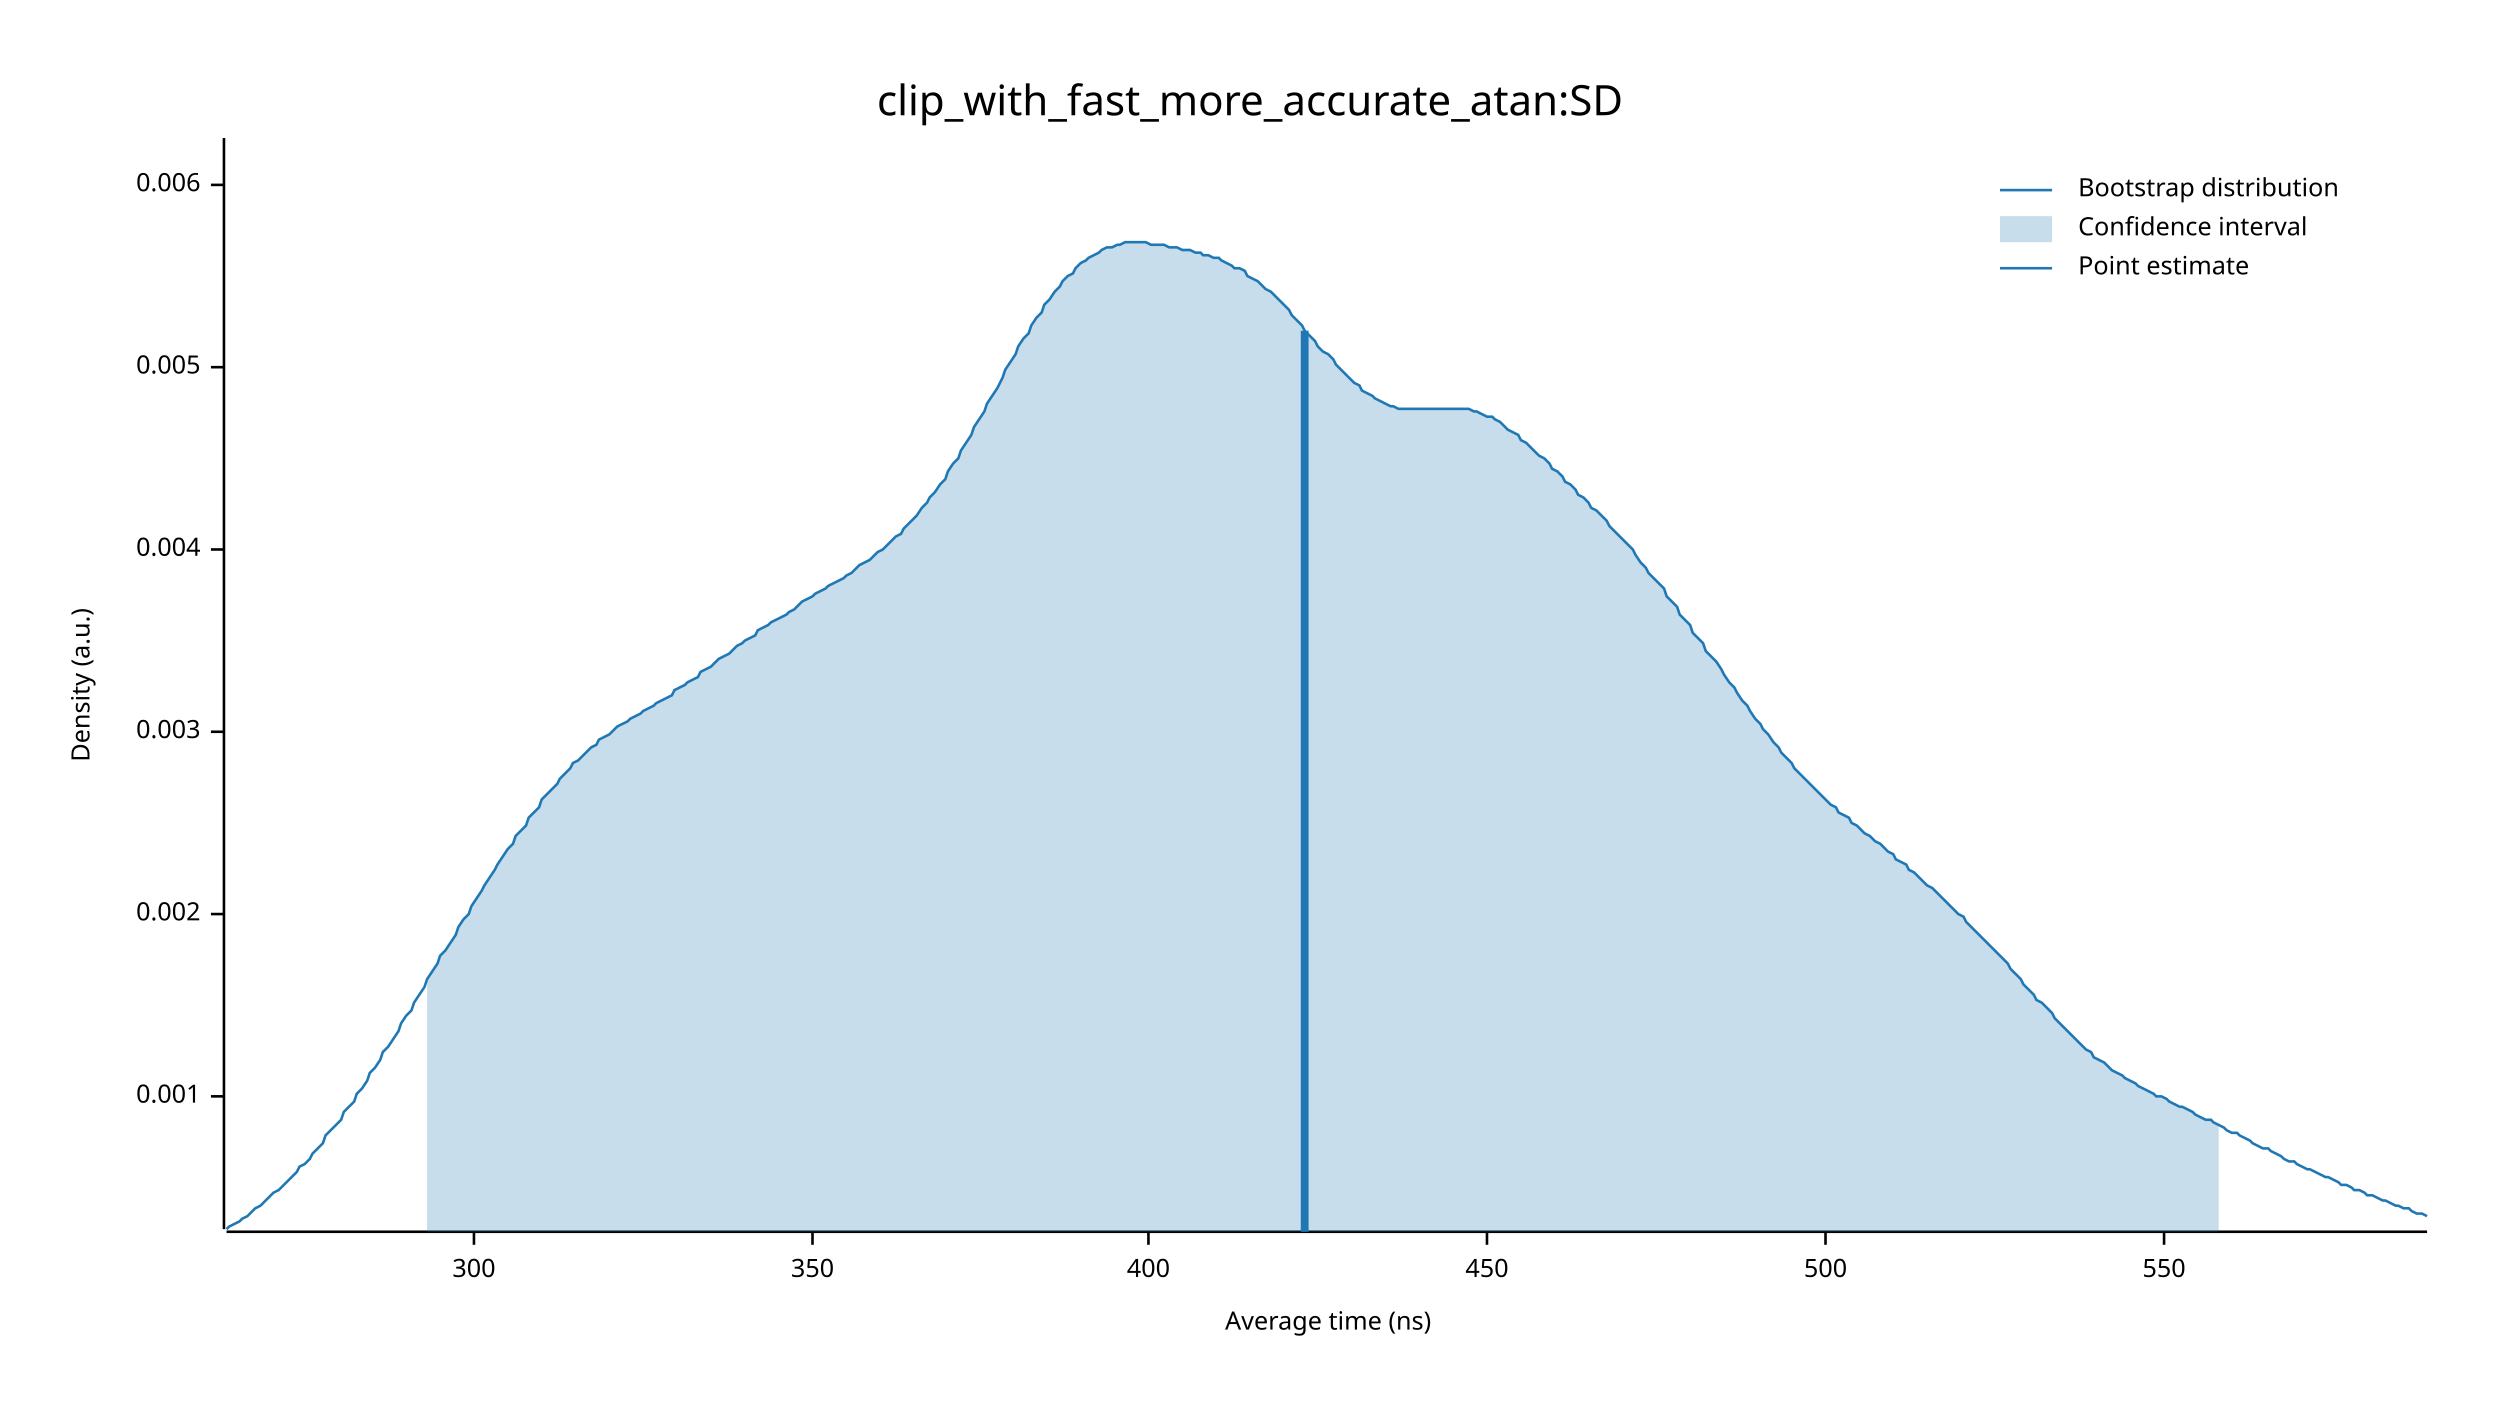
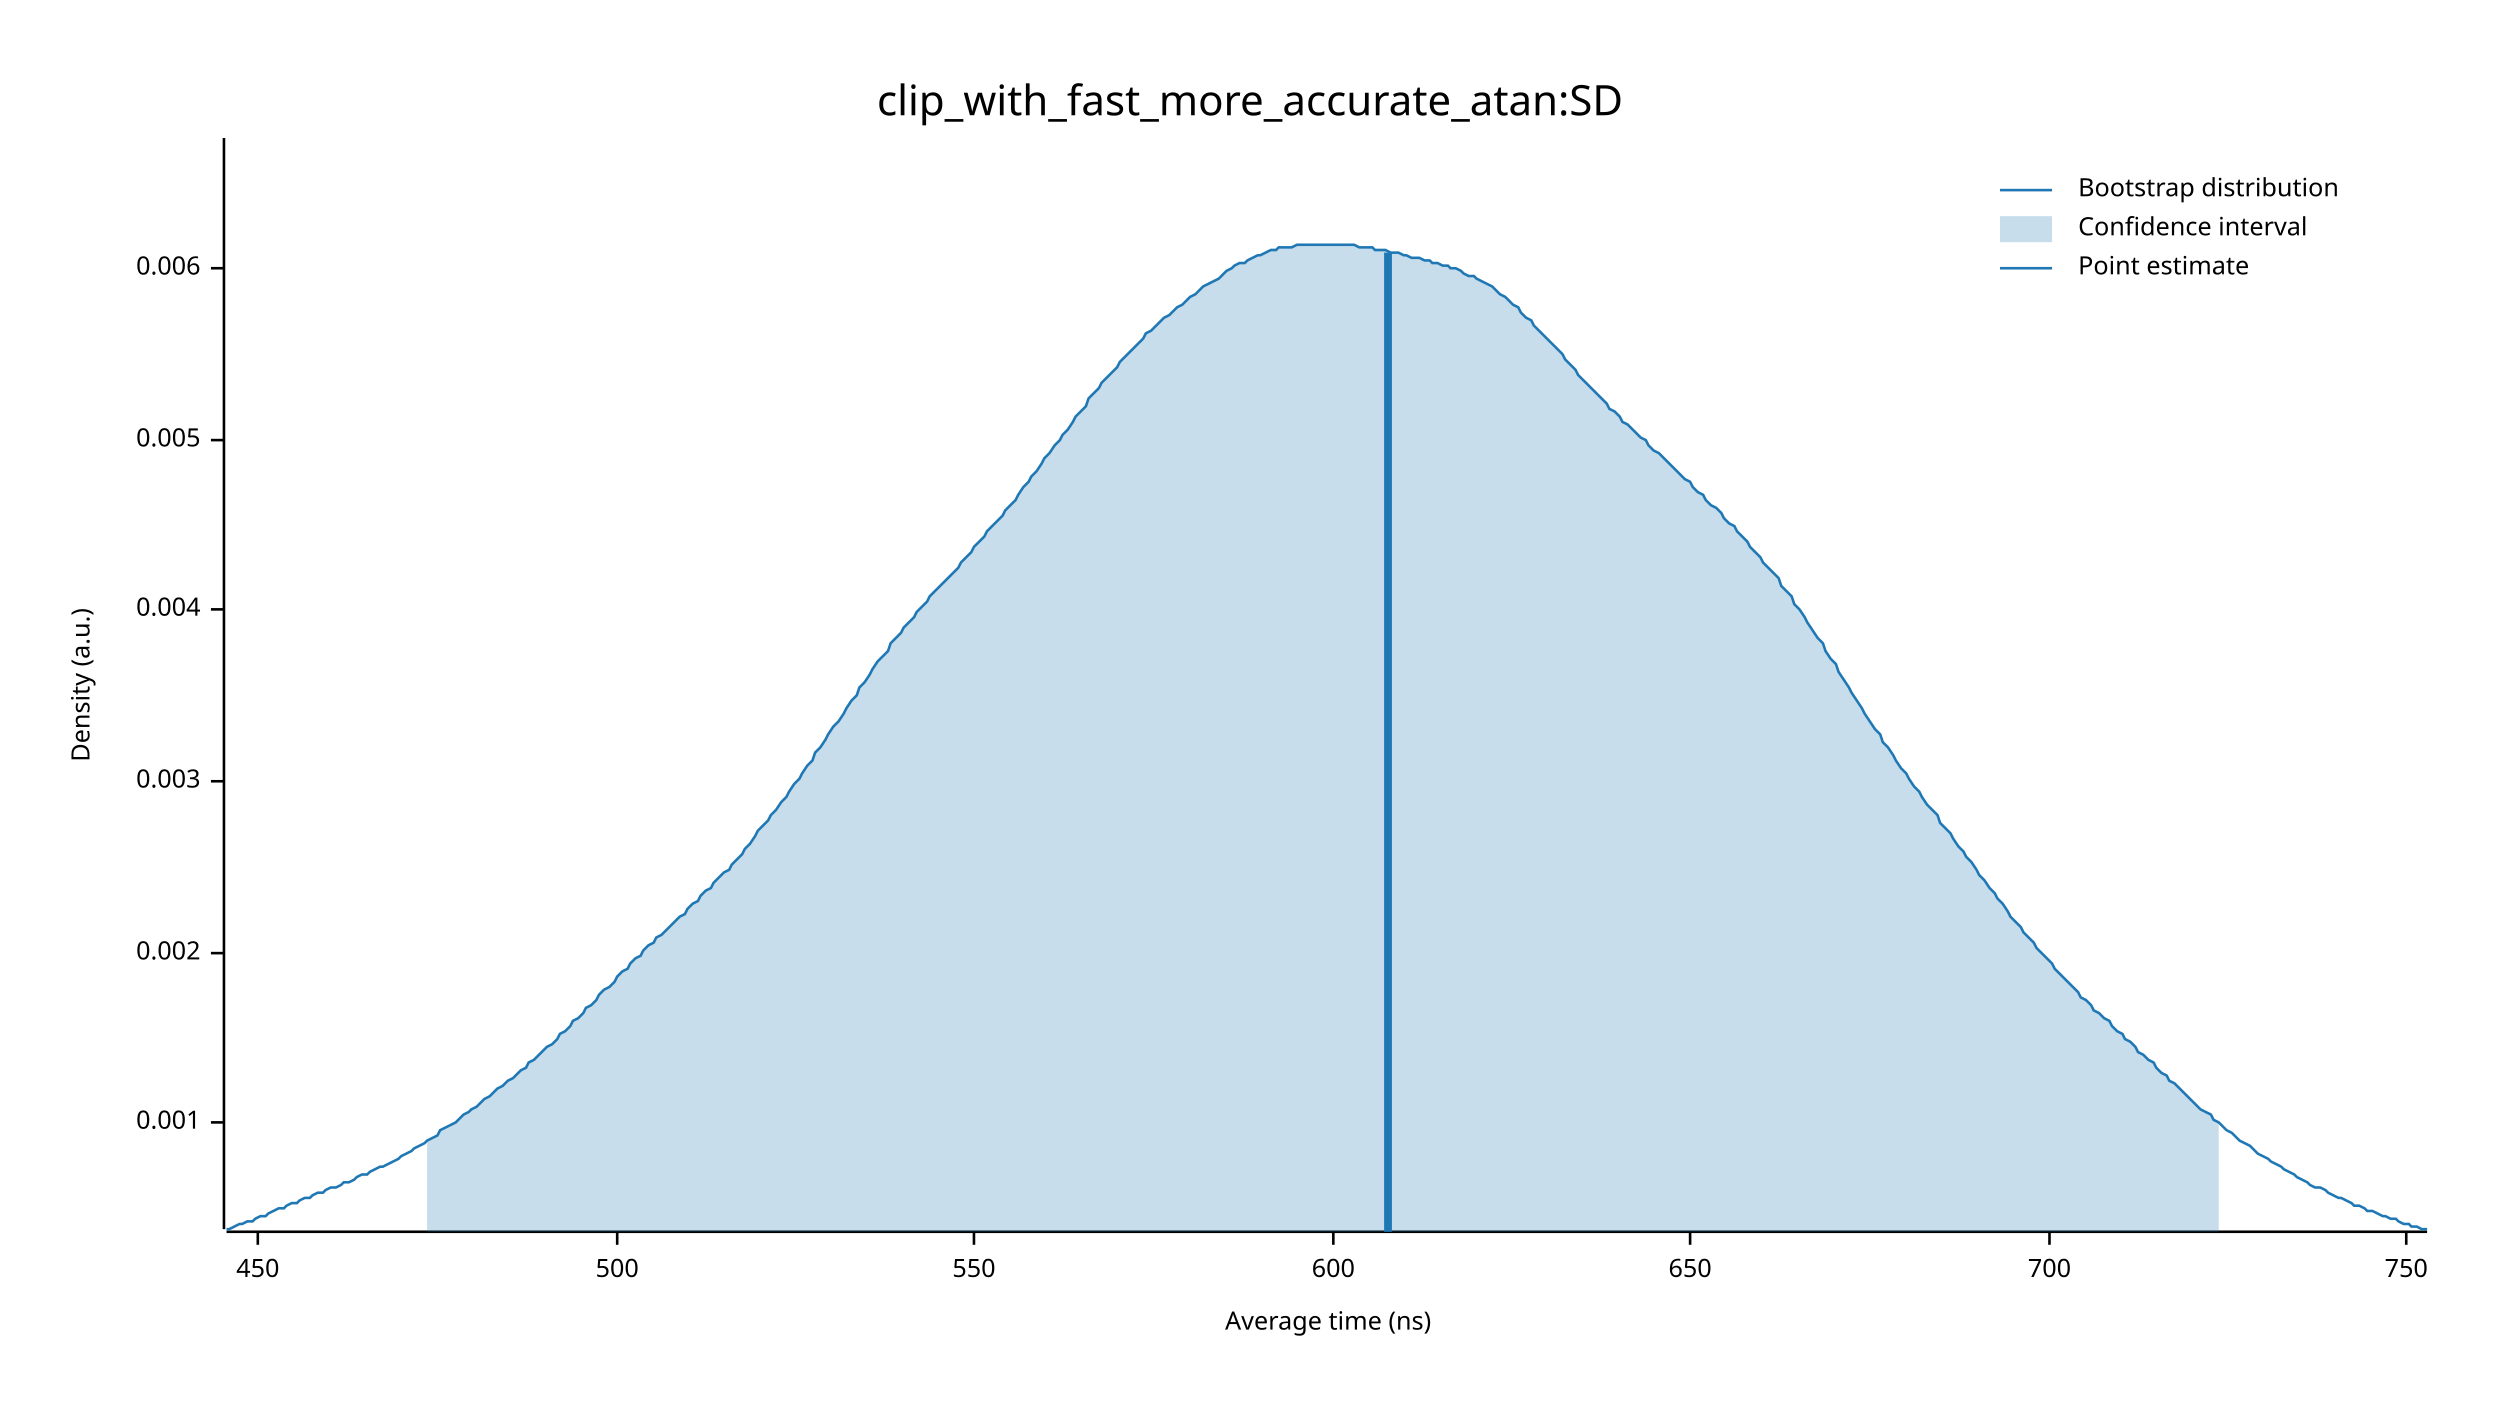
<svg xmlns="http://www.w3.org/2000/svg" width="960" height="540" viewBox="0 0 960 540">
  <text x="480" y="32" dy="0.76em" text-anchor="middle" font-family="sans-serif" font-size="16.129" opacity="1" fill="#000000">
clip_with_fast_more_accurate_atan:SD
</text>
  <text x="27" y="263" dy="0.76em" text-anchor="middle" font-family="sans-serif" font-size="9.677" opacity="1" fill="#000000" transform="rotate(270, 27, 263)">
Density (a.u.)
</text>
  <text x="510" y="513" dy="-0.5ex" text-anchor="middle" font-family="sans-serif" font-size="9.677" opacity="1" fill="#000000">
Average time (ns)
</text>
  <polyline fill="none" opacity="1" stroke="#000000" stroke-width="1" points="86,53 86,472 " />
-   <text x="77" y="421" dy="0.5ex" text-anchor="end" font-family="sans-serif" font-size="9.677" opacity="1" fill="#000000">
+   <text x="77" y="431" dy="0.5ex" text-anchor="end" font-family="sans-serif" font-size="9.677" opacity="1" fill="#000000">
0.001
</text>
-   <polyline fill="none" opacity="1" stroke="#000000" stroke-width="1" points="81,421 86,421 " />
-   <text x="77" y="351" dy="0.5ex" text-anchor="end" font-family="sans-serif" font-size="9.677" opacity="1" fill="#000000">
+   <polyline fill="none" opacity="1" stroke="#000000" stroke-width="1" points="81,431 86,431 " />
+   <text x="77" y="366" dy="0.5ex" text-anchor="end" font-family="sans-serif" font-size="9.677" opacity="1" fill="#000000">
0.002
</text>
-   <polyline fill="none" opacity="1" stroke="#000000" stroke-width="1" points="81,351 86,351 " />
-   <text x="77" y="281" dy="0.5ex" text-anchor="end" font-family="sans-serif" font-size="9.677" opacity="1" fill="#000000">
+   <polyline fill="none" opacity="1" stroke="#000000" stroke-width="1" points="81,366 86,366 " />
+   <text x="77" y="300" dy="0.5ex" text-anchor="end" font-family="sans-serif" font-size="9.677" opacity="1" fill="#000000">
0.003
</text>
-   <polyline fill="none" opacity="1" stroke="#000000" stroke-width="1" points="81,281 86,281 " />
-   <text x="77" y="211" dy="0.5ex" text-anchor="end" font-family="sans-serif" font-size="9.677" opacity="1" fill="#000000">
+   <polyline fill="none" opacity="1" stroke="#000000" stroke-width="1" points="81,300 86,300 " />
+   <text x="77" y="234" dy="0.5ex" text-anchor="end" font-family="sans-serif" font-size="9.677" opacity="1" fill="#000000">
0.004
</text>
-   <polyline fill="none" opacity="1" stroke="#000000" stroke-width="1" points="81,211 86,211 " />
-   <text x="77" y="141" dy="0.5ex" text-anchor="end" font-family="sans-serif" font-size="9.677" opacity="1" fill="#000000">
+   <polyline fill="none" opacity="1" stroke="#000000" stroke-width="1" points="81,234 86,234 " />
+   <text x="77" y="169" dy="0.5ex" text-anchor="end" font-family="sans-serif" font-size="9.677" opacity="1" fill="#000000">
0.005
</text>
-   <polyline fill="none" opacity="1" stroke="#000000" stroke-width="1" points="81,141 86,141 " />
-   <text x="77" y="71" dy="0.5ex" text-anchor="end" font-family="sans-serif" font-size="9.677" opacity="1" fill="#000000">
+   <polyline fill="none" opacity="1" stroke="#000000" stroke-width="1" points="81,169 86,169 " />
+   <text x="77" y="103" dy="0.5ex" text-anchor="end" font-family="sans-serif" font-size="9.677" opacity="1" fill="#000000">
0.006
</text>
-   <polyline fill="none" opacity="1" stroke="#000000" stroke-width="1" points="81,71 86,71 " />
+   <polyline fill="none" opacity="1" stroke="#000000" stroke-width="1" points="81,103 86,103 " />
  <polyline fill="none" opacity="1" stroke="#000000" stroke-width="1" points="87,473 932,473 " />
-   <text x="182" y="483" dy="0.76em" text-anchor="middle" font-family="sans-serif" font-size="9.677" opacity="1" fill="#000000">
- 300
- </text>
-   <polyline fill="none" opacity="1" stroke="#000000" stroke-width="1" points="182,473 182,478 " />
-   <text x="312" y="483" dy="0.76em" text-anchor="middle" font-family="sans-serif" font-size="9.677" opacity="1" fill="#000000">
- 350
- </text>
-   <polyline fill="none" opacity="1" stroke="#000000" stroke-width="1" points="312,473 312,478 " />
-   <text x="441" y="483" dy="0.76em" text-anchor="middle" font-family="sans-serif" font-size="9.677" opacity="1" fill="#000000">
- 400
- </text>
-   <polyline fill="none" opacity="1" stroke="#000000" stroke-width="1" points="441,473 441,478 " />
-   <text x="571" y="483" dy="0.76em" text-anchor="middle" font-family="sans-serif" font-size="9.677" opacity="1" fill="#000000">
+   <text x="99" y="483" dy="0.76em" text-anchor="middle" font-family="sans-serif" font-size="9.677" opacity="1" fill="#000000">
450
</text>
-   <polyline fill="none" opacity="1" stroke="#000000" stroke-width="1" points="571,473 571,478 " />
-   <text x="701" y="483" dy="0.76em" text-anchor="middle" font-family="sans-serif" font-size="9.677" opacity="1" fill="#000000">
+   <polyline fill="none" opacity="1" stroke="#000000" stroke-width="1" points="99,473 99,478 " />
+   <text x="237" y="483" dy="0.76em" text-anchor="middle" font-family="sans-serif" font-size="9.677" opacity="1" fill="#000000">
500
</text>
-   <polyline fill="none" opacity="1" stroke="#000000" stroke-width="1" points="701,473 701,478 " />
-   <text x="831" y="483" dy="0.76em" text-anchor="middle" font-family="sans-serif" font-size="9.677" opacity="1" fill="#000000">
+   <polyline fill="none" opacity="1" stroke="#000000" stroke-width="1" points="237,473 237,478 " />
+   <text x="374" y="483" dy="0.76em" text-anchor="middle" font-family="sans-serif" font-size="9.677" opacity="1" fill="#000000">
550
</text>
-   <polyline fill="none" opacity="1" stroke="#000000" stroke-width="1" points="831,473 831,478 " />
-   <polyline fill="none" opacity="1" stroke="#1F78B4" stroke-width="1" points="87,472 88,471 90,470 92,469 93,468 95,467 97,465 98,464 100,463 102,461 103,460 105,458 107,457 109,455 110,454 112,452 114,450 115,448 117,447 119,445 120,443 122,441 124,439 125,436 127,434 129,432 131,430 132,427 134,425 136,423 137,420 139,418 141,415 142,412 144,410 146,407 147,404 149,402 151,399 153,396 154,393 156,390 158,388 159,385 161,382 163,379 164,376 166,373 168,370 169,367 171,365 173,362 175,359 176,356 178,353 180,351 181,348 183,345 185,342 186,340 188,337 190,334 191,332 193,329 195,326 197,324 198,321 200,319 202,317 203,314 205,312 207,310 208,307 210,305 212,303 214,301 215,299 217,297 219,295 220,293 222,292 224,290 225,289 227,287 229,286 230,284 232,283 234,282 236,280 237,279 239,278 241,277 242,276 244,275 246,274 247,273 249,272 251,271 252,270 254,269 256,268 258,267 259,265 261,264 263,263 264,262 266,261 268,260 269,258 271,257 273,256 274,255 276,253 278,252 280,251 281,250 283,248 285,247 286,246 288,245 290,244 291,242 293,241 295,240 296,239 298,238 300,237 302,236 303,235 305,234 307,232 308,231 310,230 312,229 313,228 315,227 317,226 318,225 320,224 322,223 324,222 325,221 327,220 329,218 330,217 332,216 334,215 335,214 337,212 339,211 341,209 342,208 344,206 346,205 347,203 349,201 351,199 352,198 354,195 356,193 357,191 359,189 361,186 363,184 364,181 366,178 368,176 369,173 371,170 373,167 374,164 376,161 378,158 379,155 381,152 383,149 385,145 386,142 388,139 390,136 391,133 393,130 395,128 396,125 398,122 400,120 401,117 403,115 405,112 407,110 408,108 410,106 412,105 413,103 415,101 417,100 418,99 420,98 422,97 423,96 425,95 427,95 429,94 430,94 432,93 434,93 435,93 437,93 439,93 440,93 442,94 444,94 445,94 447,94 449,95 451,95 452,95 454,96 456,96 457,96 459,97 461,97 462,98 464,98 466,99 468,99 469,100 471,101 473,102 474,103 476,103 478,104 479,106 481,107 483,108 484,109 486,111 488,112 490,114 491,115 493,117 495,119 496,121 498,123 500,125 501,127 503,129 505,131 506,133 508,135 510,136 512,138 513,140 515,142 517,144 518,145 520,147 522,148 523,150 525,151 527,152 528,153 530,154 532,155 534,156 535,156 537,157 539,157 540,157 542,157 544,157 545,157 547,157 549,157 550,157 552,157 554,157 556,157 557,157 559,157 561,157 562,157 564,157 566,158 567,158 569,159 571,160 573,160 574,161 576,162 578,164 579,165 581,166 583,167 584,169 586,170 588,172 589,173 591,175 593,176 595,178 596,180 598,181 600,183 601,185 603,186 605,188 606,190 608,191 610,193 611,195 613,196 615,198 617,200 618,202 620,204 622,206 623,207 625,209 627,211 628,213 630,216 632,218 633,220 635,222 637,224 639,226 640,229 642,231 644,233 645,236 647,238 649,240 650,243 652,245 654,247 655,250 657,252 659,254 661,257 662,259 664,262 666,264 667,266 669,269 671,271 672,273 674,276 676,278 677,280 679,282 681,285 683,287 684,289 686,291 688,293 689,295 691,297 693,299 694,300 696,302 698,304 700,306 701,307 703,309 705,310 706,312 708,313 710,314 711,316 713,317 715,319 716,320 718,321 720,323 722,324 723,325 725,327 727,328 728,330 730,331 732,332 733,334 735,335 737,337 738,338 740,340 742,341 744,343 745,344 747,346 749,348 750,349 752,351 754,352 755,354 757,356 759,358 760,359 762,361 764,363 766,365 767,366 769,368 771,370 772,372 774,374 776,376 777,378 779,380 781,382 782,384 784,385 786,387 788,389 789,391 791,393 793,395 794,396 796,398 798,400 799,401 801,403 803,404 804,406 806,407 808,408 810,410 811,411 813,412 815,413 816,414 818,415 820,416 821,417 823,418 825,419 827,420 828,421 830,421 832,422 833,423 835,424 837,425 838,425 840,426 842,427 843,428 845,429 847,430 849,430 850,431 852,432 854,433 855,434 857,435 859,435 860,436 862,437 864,438 865,439 867,440 869,441 871,441 872,442 874,443 876,444 877,445 879,446 881,446 882,447 884,448 886,449 887,449 889,450 891,451 893,452 894,452 896,453 898,454 899,455 901,455 903,456 904,457 906,457 908,458 909,459 911,459 913,460 915,461 916,461 918,462 920,463 921,463 923,464 925,464 926,465 928,466 930,466 932,467 " />
-   <polygon opacity="0.25" fill="#1F78B4" points="164,376 166,373 168,370 169,367 171,365 173,362 175,359 176,356 178,353 180,351 181,348 183,345 185,342 186,340 188,337 190,334 191,332 193,329 195,326 197,324 198,321 200,319 202,317 203,314 205,312 207,310 208,307 210,305 212,303 214,301 215,299 217,297 219,295 220,293 222,292 224,290 225,289 227,287 229,286 230,284 232,283 234,282 236,280 237,279 239,278 241,277 242,276 244,275 246,274 247,273 249,272 251,271 252,270 254,269 256,268 258,267 259,265 261,264 263,263 264,262 266,261 268,260 269,258 271,257 273,256 274,255 276,253 278,252 280,251 281,250 283,248 285,247 286,246 288,245 290,244 291,242 293,241 295,240 296,239 298,238 300,237 302,236 303,235 305,234 307,232 308,231 310,230 312,229 313,228 315,227 317,226 318,225 320,224 322,223 324,222 325,221 327,220 329,218 330,217 332,216 334,215 335,214 337,212 339,211 341,209 342,208 344,206 346,205 347,203 349,201 351,199 352,198 354,195 356,193 357,191 359,189 361,186 363,184 364,181 366,178 368,176 369,173 371,170 373,167 374,164 376,161 378,158 379,155 381,152 383,149 385,145 386,142 388,139 390,136 391,133 393,130 395,128 396,125 398,122 400,120 401,117 403,115 405,112 407,110 408,108 410,106 412,105 413,103 415,101 417,100 418,99 420,98 422,97 423,96 425,95 427,95 429,94 430,94 432,93 434,93 435,93 437,93 439,93 440,93 442,94 444,94 445,94 447,94 449,95 451,95 452,95 454,96 456,96 457,96 459,97 461,97 462,98 464,98 466,99 468,99 469,100 471,101 473,102 474,103 476,103 478,104 479,106 481,107 483,108 484,109 486,111 488,112 490,114 491,115 493,117 495,119 496,121 498,123 500,125 501,127 503,129 505,131 506,133 508,135 510,136 512,138 513,140 515,142 517,144 518,145 520,147 522,148 523,150 525,151 527,152 528,153 530,154 532,155 534,156 535,156 537,157 539,157 540,157 542,157 544,157 545,157 547,157 549,157 550,157 552,157 554,157 556,157 557,157 559,157 561,157 562,157 564,157 566,158 567,158 569,159 571,160 573,160 574,161 576,162 578,164 579,165 581,166 583,167 584,169 586,170 588,172 589,173 591,175 593,176 595,178 596,180 598,181 600,183 601,185 603,186 605,188 606,190 608,191 610,193 611,195 613,196 615,198 617,200 618,202 620,204 622,206 623,207 625,209 627,211 628,213 630,216 632,218 633,220 635,222 637,224 639,226 640,229 642,231 644,233 645,236 647,238 649,240 650,243 652,245 654,247 655,250 657,252 659,254 661,257 662,259 664,262 666,264 667,266 669,269 671,271 672,273 674,276 676,278 677,280 679,282 681,285 683,287 684,289 686,291 688,293 689,295 691,297 693,299 694,300 696,302 698,304 700,306 701,307 703,309 705,310 706,312 708,313 710,314 711,316 713,317 715,319 716,320 718,321 720,323 722,324 723,325 725,327 727,328 728,330 730,331 732,332 733,334 735,335 737,337 738,338 740,340 742,341 744,343 745,344 747,346 749,348 750,349 752,351 754,352 755,354 757,356 759,358 760,359 762,361 764,363 766,365 767,366 769,368 771,370 772,372 774,374 776,376 777,378 779,380 781,382 782,384 784,385 786,387 788,389 789,391 791,393 793,395 794,396 796,398 798,400 799,401 801,403 803,404 804,406 806,407 808,408 810,410 811,411 813,412 815,413 816,414 818,415 820,416 821,417 823,418 825,419 827,420 828,421 830,421 832,422 833,423 835,424 837,425 838,425 840,426 842,427 843,428 845,429 847,430 849,430 850,431 852,432 852,473 164,473 " />
-   <polyline fill="none" opacity="1" stroke="#1F78B4" stroke-width="3" points="501,473 501,127 " />
+   <polyline fill="none" opacity="1" stroke="#000000" stroke-width="1" points="374,473 374,478 " />
+   <text x="512" y="483" dy="0.76em" text-anchor="middle" font-family="sans-serif" font-size="9.677" opacity="1" fill="#000000">
+ 600
+ </text>
+   <polyline fill="none" opacity="1" stroke="#000000" stroke-width="1" points="512,473 512,478 " />
+   <text x="649" y="483" dy="0.76em" text-anchor="middle" font-family="sans-serif" font-size="9.677" opacity="1" fill="#000000">
+ 650
+ </text>
+   <polyline fill="none" opacity="1" stroke="#000000" stroke-width="1" points="649,473 649,478 " />
+   <text x="787" y="483" dy="0.76em" text-anchor="middle" font-family="sans-serif" font-size="9.677" opacity="1" fill="#000000">
+ 700
+ </text>
+   <polyline fill="none" opacity="1" stroke="#000000" stroke-width="1" points="787,473 787,478 " />
+   <text x="924" y="483" dy="0.76em" text-anchor="middle" font-family="sans-serif" font-size="9.677" opacity="1" fill="#000000">
+ 750
+ </text>
+   <polyline fill="none" opacity="1" stroke="#000000" stroke-width="1" points="924,473 924,478 " />
+   <polyline fill="none" opacity="1" stroke="#1F78B4" stroke-width="1" points="87,472 88,472 90,471 92,470 93,470 95,469 97,469 98,468 100,467 102,467 103,466 105,465 107,464 109,464 110,463 112,462 114,462 115,461 117,460 119,460 120,459 122,458 124,458 125,457 127,456 129,456 131,455 132,454 134,454 136,453 137,452 139,451 141,451 142,450 144,449 146,448 147,448 149,447 151,446 153,445 154,444 156,443 158,442 159,441 161,440 163,439 164,438 166,437 168,436 169,434 171,433 173,432 175,431 176,430 178,428 180,427 181,426 183,425 185,423 186,422 188,421 190,419 191,418 193,417 195,415 197,414 198,413 200,411 202,410 203,408 205,407 207,405 208,404 210,402 212,401 214,399 215,397 217,396 219,394 220,392 222,391 224,389 225,387 227,386 229,384 230,382 232,380 234,379 236,377 237,375 239,373 241,372 242,370 244,368 246,367 247,365 249,363 251,362 252,360 254,359 256,357 258,355 259,354 261,352 263,351 264,349 266,347 268,346 269,344 271,342 273,341 274,339 276,337 278,335 280,334 281,332 283,330 285,328 286,326 288,324 290,321 291,319 293,317 295,315 296,313 298,311 300,308 302,306 303,304 305,301 307,299 308,297 310,294 312,292 313,289 315,287 317,284 318,282 320,279 322,277 324,274 325,272 327,269 329,267 330,264 332,262 334,259 335,257 337,254 339,252 341,250 342,247 344,245 346,243 347,241 349,239 351,237 352,235 354,233 356,231 357,229 359,227 361,225 363,223 364,222 366,220 368,218 369,216 371,214 373,212 374,210 376,208 378,206 379,204 381,202 383,200 385,198 386,196 388,194 390,192 391,190 393,187 395,185 396,183 398,181 400,178 401,176 403,174 405,171 407,169 408,167 410,165 412,162 413,160 415,158 417,156 418,153 420,151 422,149 423,147 425,145 427,143 429,141 430,139 432,137 434,135 435,134 437,132 439,130 440,128 442,127 444,125 445,124 447,122 449,121 451,119 452,118 454,117 456,115 457,114 459,113 461,111 462,110 464,109 466,108 468,107 469,106 471,104 473,103 474,102 476,101 478,101 479,100 481,99 483,98 484,98 486,97 488,96 490,96 491,95 493,95 495,95 496,95 498,94 500,94 501,94 503,94 505,94 506,94 508,94 510,94 512,94 513,94 515,94 517,94 518,94 520,94 522,95 523,95 525,95 527,95 528,96 530,96 532,96 534,97 535,97 537,97 539,98 540,98 542,99 544,99 545,99 547,100 549,100 550,101 552,101 554,102 556,102 557,103 559,103 561,104 562,105 564,106 566,106 567,107 569,108 571,109 573,110 574,111 576,113 578,114 579,115 581,117 583,118 584,120 586,122 588,123 589,125 591,127 593,129 595,131 596,132 598,134 600,136 601,138 603,140 605,142 606,144 608,146 610,148 611,149 613,151 615,153 617,155 618,157 620,158 622,160 623,162 625,163 627,165 628,166 630,168 632,169 633,171 635,173 637,174 639,176 640,177 642,179 644,181 645,182 647,184 649,185 650,187 652,189 654,190 655,192 657,194 659,195 661,197 662,199 664,201 666,202 667,204 669,206 671,208 672,210 674,212 676,214 677,216 679,218 681,220 683,222 684,225 686,227 688,229 689,232 691,234 693,237 694,239 696,242 698,245 700,247 701,250 703,253 705,255 706,258 708,261 710,264 711,266 713,269 715,272 716,274 718,277 720,280 722,282 723,285 725,287 727,290 728,292 730,295 732,297 733,299 735,302 737,304 738,306 740,309 742,311 744,313 745,316 747,318 749,320 750,322 752,325 754,327 755,329 757,331 759,334 760,336 762,338 764,341 766,343 767,345 769,347 771,350 772,352 774,354 776,356 777,358 779,360 781,362 782,364 784,366 786,368 788,370 789,372 791,374 793,376 794,377 796,379 798,381 799,383 801,384 803,386 804,388 806,389 808,391 810,392 811,394 813,396 815,397 816,399 818,400 820,402 821,404 823,405 825,407 827,408 828,410 830,412 832,413 833,415 835,416 837,418 838,419 840,421 842,423 843,424 845,426 847,427 849,428 850,430 852,431 854,433 855,434 857,435 859,437 860,438 862,439 864,440 865,441 867,443 869,444 871,445 872,446 874,447 876,448 877,449 879,450 881,451 882,452 884,453 886,454 887,455 889,456 891,456 893,457 894,458 896,459 898,460 899,460 901,461 903,462 904,463 906,463 908,464 909,465 911,465 913,466 915,467 916,467 918,468 920,468 921,469 923,470 925,470 926,471 928,471 930,472 932,472 " />
+   <polygon opacity="0.25" fill="#1F78B4" points="164,438 166,437 168,436 169,434 171,433 173,432 175,431 176,430 178,428 180,427 181,426 183,425 185,423 186,422 188,421 190,419 191,418 193,417 195,415 197,414 198,413 200,411 202,410 203,408 205,407 207,405 208,404 210,402 212,401 214,399 215,397 217,396 219,394 220,392 222,391 224,389 225,387 227,386 229,384 230,382 232,380 234,379 236,377 237,375 239,373 241,372 242,370 244,368 246,367 247,365 249,363 251,362 252,360 254,359 256,357 258,355 259,354 261,352 263,351 264,349 266,347 268,346 269,344 271,342 273,341 274,339 276,337 278,335 280,334 281,332 283,330 285,328 286,326 288,324 290,321 291,319 293,317 295,315 296,313 298,311 300,308 302,306 303,304 305,301 307,299 308,297 310,294 312,292 313,289 315,287 317,284 318,282 320,279 322,277 324,274 325,272 327,269 329,267 330,264 332,262 334,259 335,257 337,254 339,252 341,250 342,247 344,245 346,243 347,241 349,239 351,237 352,235 354,233 356,231 357,229 359,227 361,225 363,223 364,222 366,220 368,218 369,216 371,214 373,212 374,210 376,208 378,206 379,204 381,202 383,200 385,198 386,196 388,194 390,192 391,190 393,187 395,185 396,183 398,181 400,178 401,176 403,174 405,171 407,169 408,167 410,165 412,162 413,160 415,158 417,156 418,153 420,151 422,149 423,147 425,145 427,143 429,141 430,139 432,137 434,135 435,134 437,132 439,130 440,128 442,127 444,125 445,124 447,122 449,121 451,119 452,118 454,117 456,115 457,114 459,113 461,111 462,110 464,109 466,108 468,107 469,106 471,104 473,103 474,102 476,101 478,101 479,100 481,99 483,98 484,98 486,97 488,96 490,96 491,95 493,95 495,95 496,95 498,94 500,94 501,94 503,94 505,94 506,94 508,94 510,94 512,94 513,94 515,94 517,94 518,94 520,94 522,95 523,95 525,95 527,95 528,96 530,96 532,96 534,97 535,97 537,97 539,98 540,98 542,99 544,99 545,99 547,100 549,100 550,101 552,101 554,102 556,102 557,103 559,103 561,104 562,105 564,106 566,106 567,107 569,108 571,109 573,110 574,111 576,113 578,114 579,115 581,117 583,118 584,120 586,122 588,123 589,125 591,127 593,129 595,131 596,132 598,134 600,136 601,138 603,140 605,142 606,144 608,146 610,148 611,149 613,151 615,153 617,155 618,157 620,158 622,160 623,162 625,163 627,165 628,166 630,168 632,169 633,171 635,173 637,174 639,176 640,177 642,179 644,181 645,182 647,184 649,185 650,187 652,189 654,190 655,192 657,194 659,195 661,197 662,199 664,201 666,202 667,204 669,206 671,208 672,210 674,212 676,214 677,216 679,218 681,220 683,222 684,225 686,227 688,229 689,232 691,234 693,237 694,239 696,242 698,245 700,247 701,250 703,253 705,255 706,258 708,261 710,264 711,266 713,269 715,272 716,274 718,277 720,280 722,282 723,285 725,287 727,290 728,292 730,295 732,297 733,299 735,302 737,304 738,306 740,309 742,311 744,313 745,316 747,318 749,320 750,322 752,325 754,327 755,329 757,331 759,334 760,336 762,338 764,341 766,343 767,345 769,347 771,350 772,352 774,354 776,356 777,358 779,360 781,362 782,364 784,366 786,368 788,370 789,372 791,374 793,376 794,377 796,379 798,381 799,383 801,384 803,386 804,388 806,389 808,391 810,392 811,394 813,396 815,397 816,399 818,400 820,402 821,404 823,405 825,407 827,408 828,410 830,412 832,413 833,415 835,416 837,418 838,419 840,421 842,423 843,424 845,426 847,427 849,428 850,430 852,431 852,473 164,473 " />
+   <polyline fill="none" opacity="1" stroke="#1F78B4" stroke-width="3" points="533,473 533,97 " />
  <text x="798" y="68" dy="0.76em" text-anchor="start" font-family="sans-serif" font-size="9.677" opacity="1" fill="#000000">
Bootstrap distribution
</text>
  <text x="798" y="83" dy="0.76em" text-anchor="start" font-family="sans-serif" font-size="9.677" opacity="1" fill="#000000">
Confidence interval
</text>
  <text x="798" y="98" dy="0.76em" text-anchor="start" font-family="sans-serif" font-size="9.677" opacity="1" fill="#000000">
Point estimate
</text>
  <polyline fill="none" opacity="1" stroke="#1F78B4" stroke-width="1" points="768,73 788,73 " />
  <rect x="768" y="83" width="20" height="10" opacity="0.25" fill="#1F78B4" stroke="none" />
  <polyline fill="none" opacity="1" stroke="#1F78B4" stroke-width="1" points="768,103 788,103 " />
</svg>
